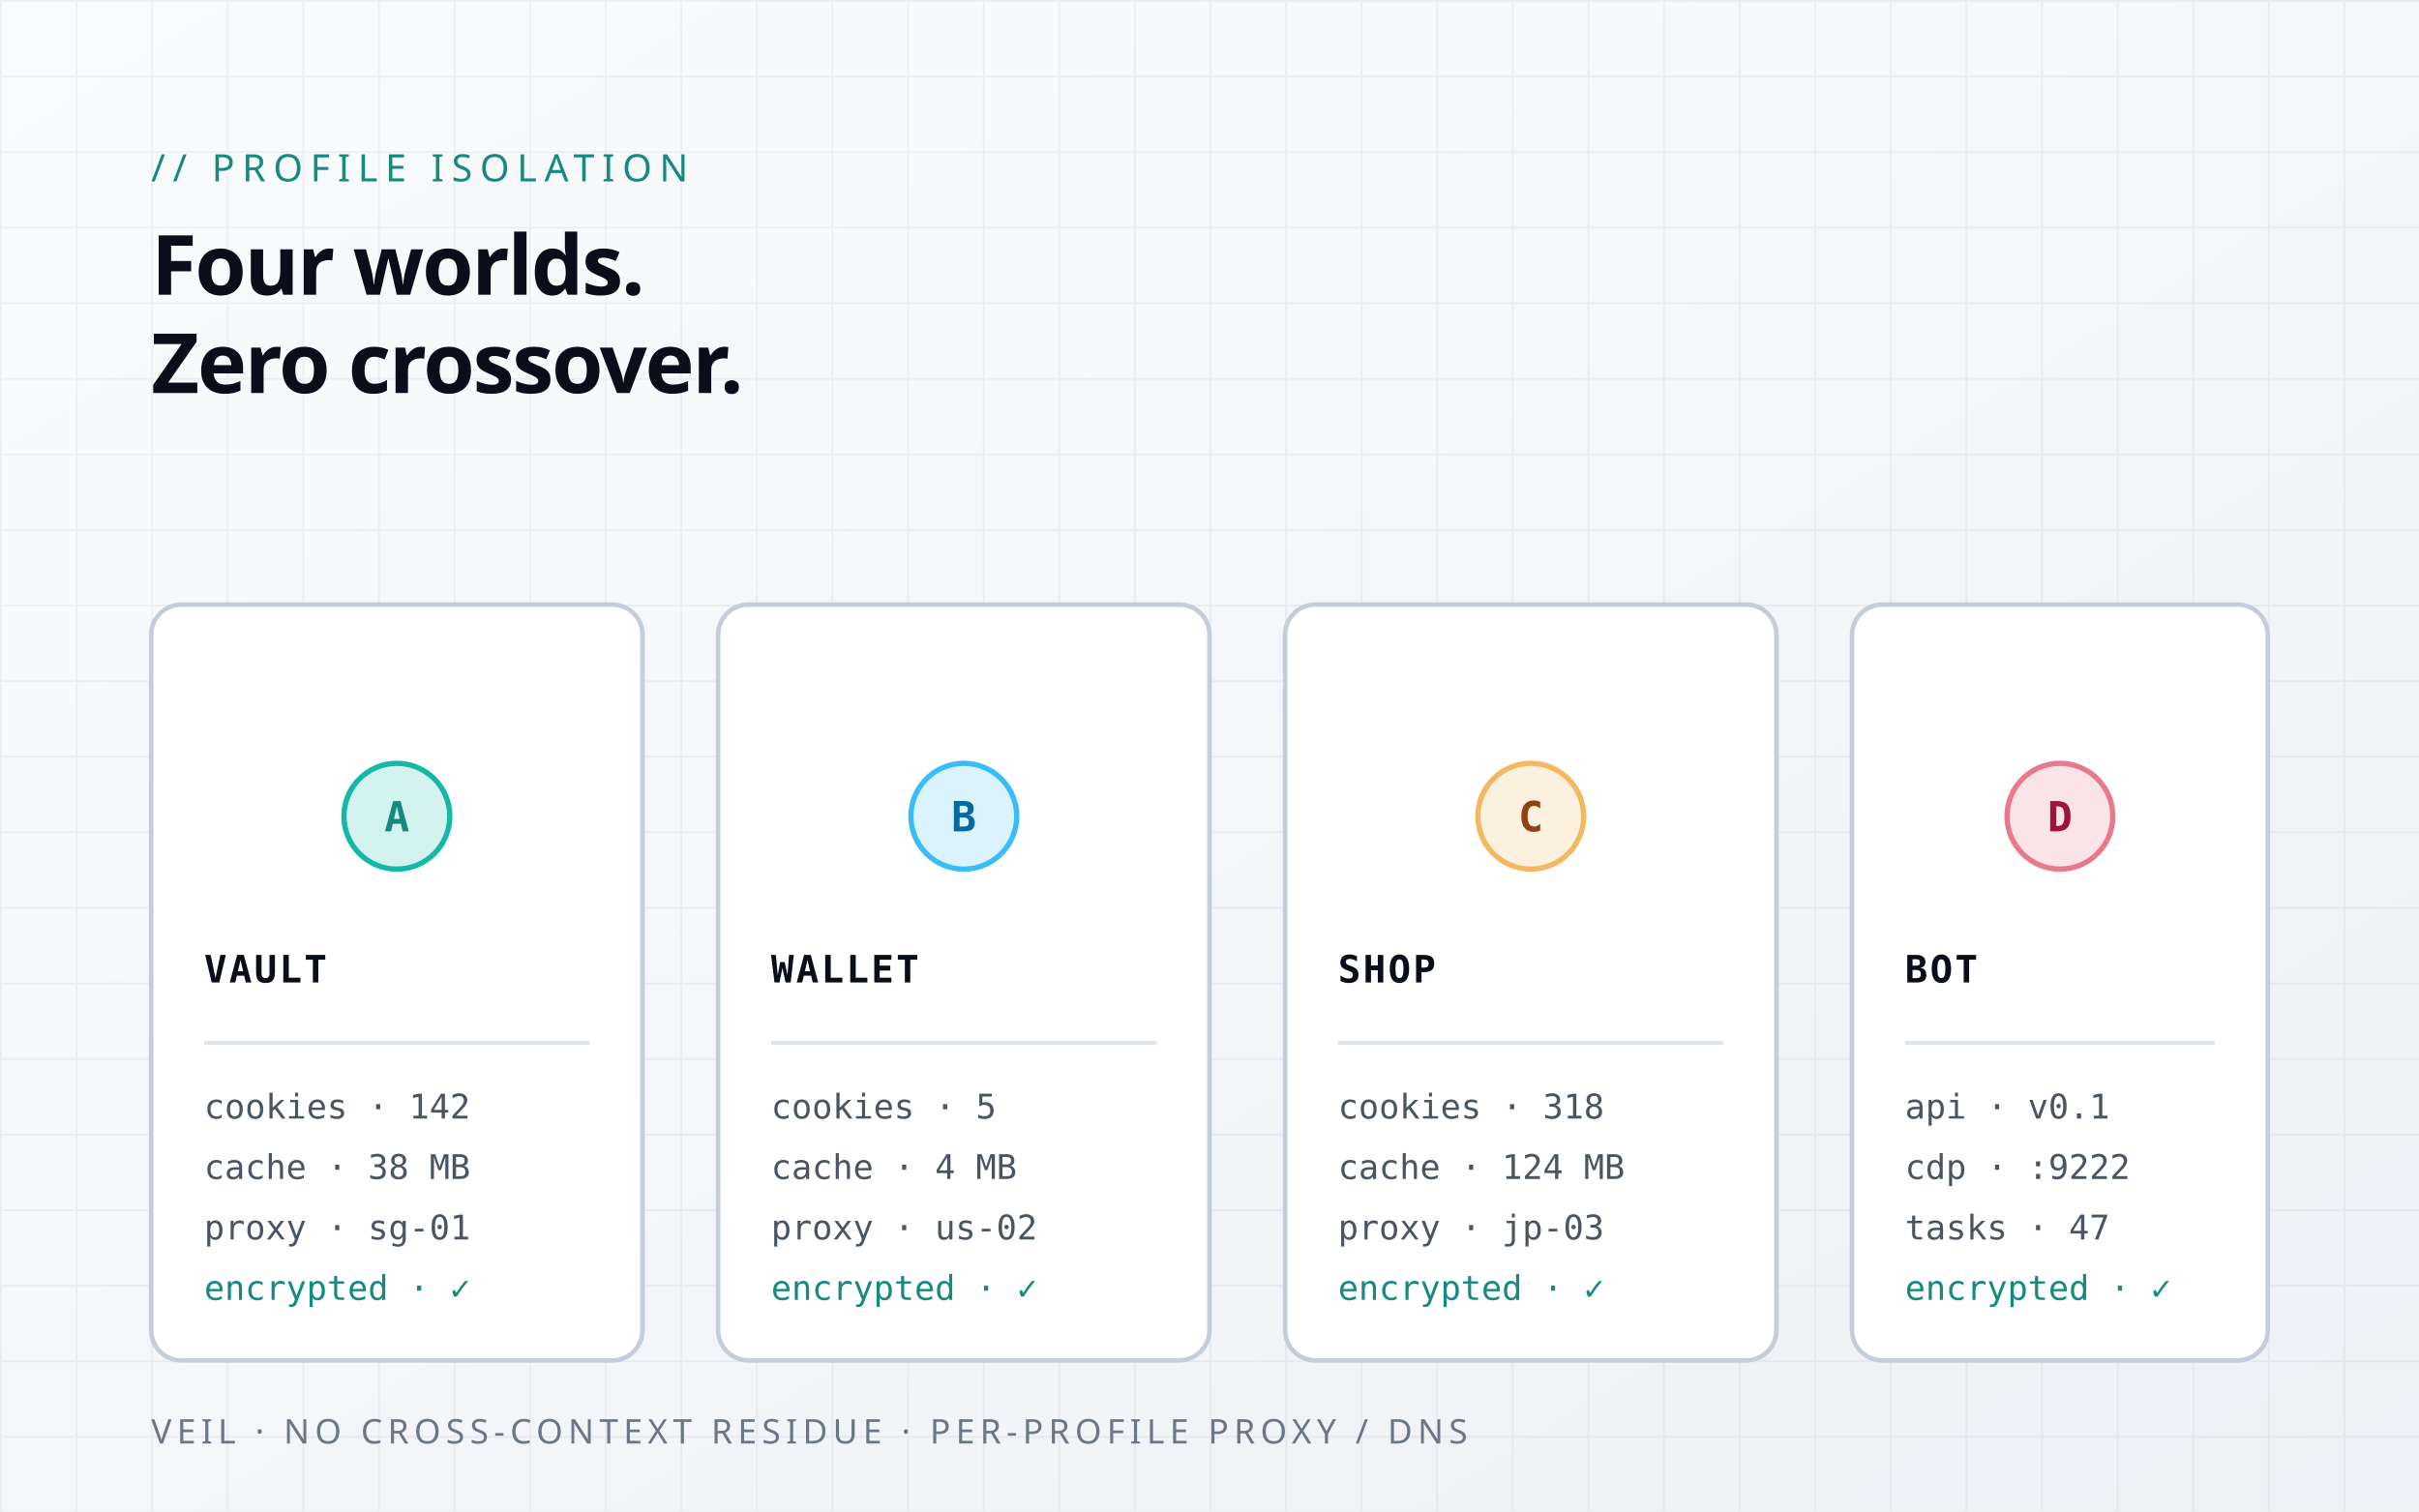
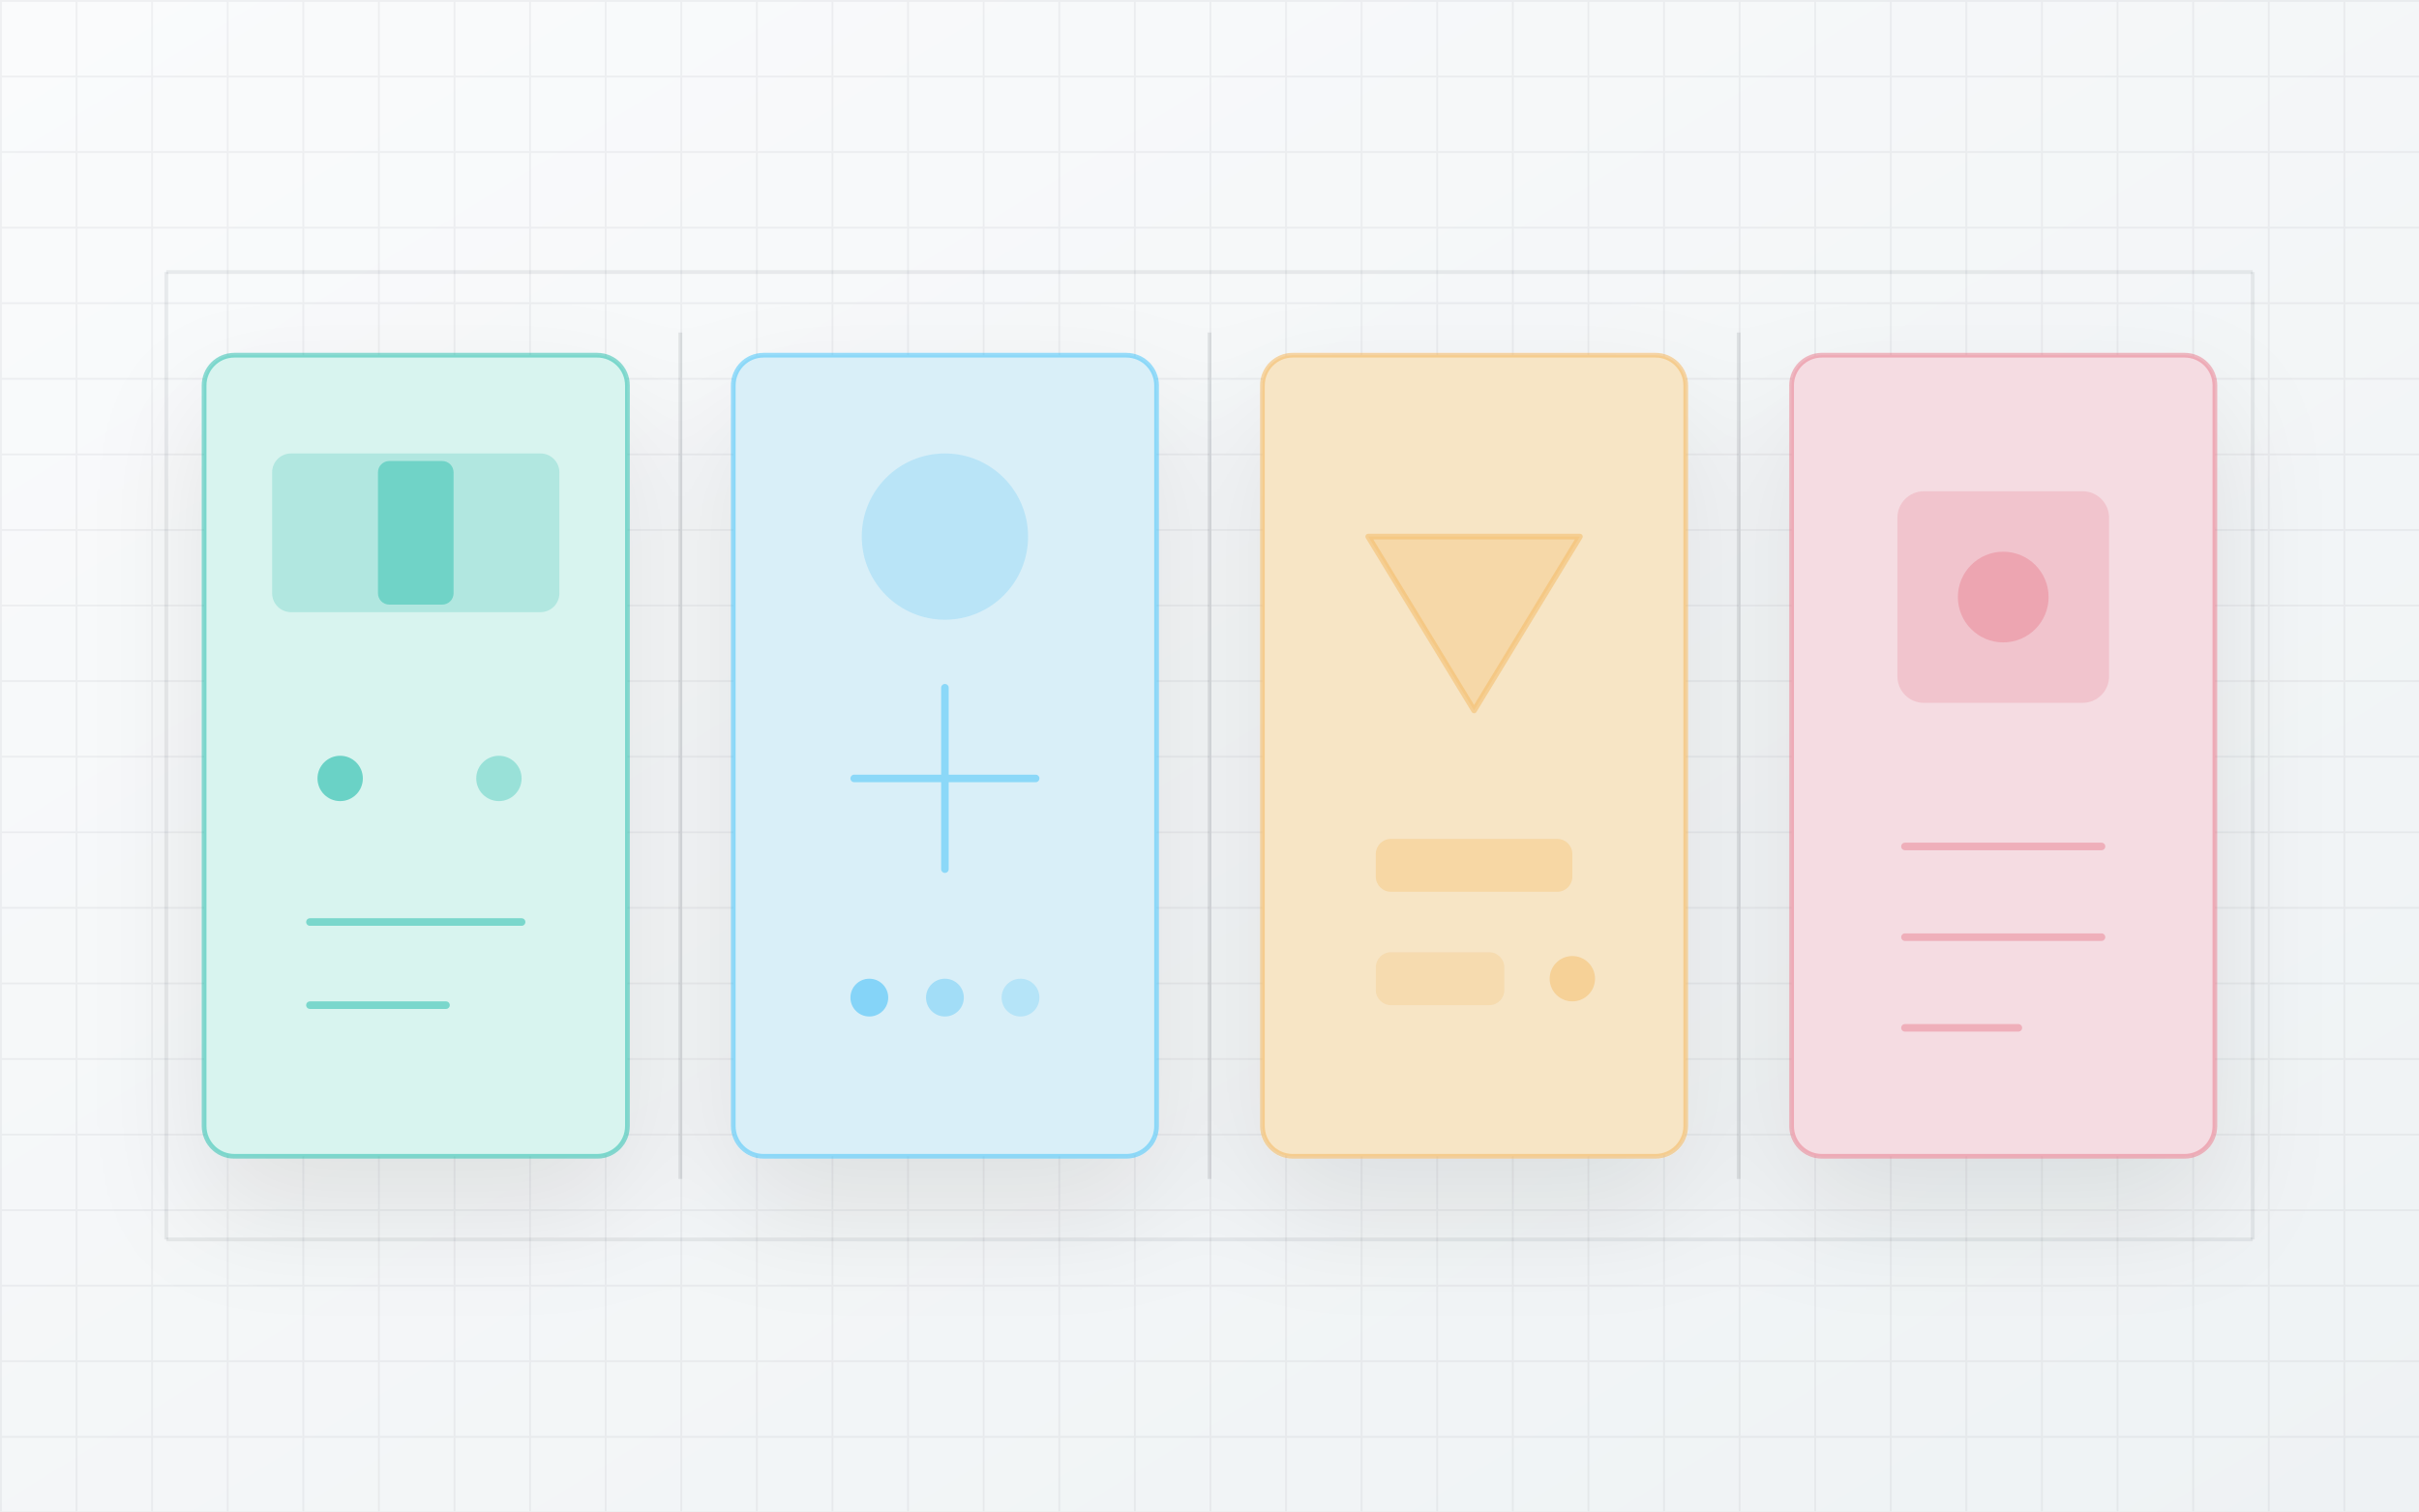
- <svg xmlns="http://www.w3.org/2000/svg" viewBox="0 0 640 400" role="img" aria-label="Multi-profile isolation poster placeholder">
+ <svg xmlns="http://www.w3.org/2000/svg" viewBox="0 0 640 400" role="img" aria-label="Abstract multi-profile isolation poster">
  <defs>
-     <linearGradient id="bg-iso" x1="0" y1="0" x2="1" y2="1">
-       <stop offset="0%" stop-color="#fafbfc" />
-       <stop offset="100%" stop-color="#eef1f5" />
+     <linearGradient id="iso-bg" x1="0" y1="0" x2="1" y2="1">
+       <stop offset="0" stop-color="#fafbfc" />
+       <stop offset="1" stop-color="#eef2f4" />
    </linearGradient>
-     <pattern id="grid-iso" width="20" height="20" patternUnits="userSpaceOnUse">
-       <path d="M 20 0 L 0 0 0 20" fill="none" stroke="rgba(10,14,26,0.04)" stroke-width="1" />
+     <pattern id="iso-grid" width="20" height="20" patternUnits="userSpaceOnUse">
+       <path d="M20 0H0V20" fill="none" stroke="#07111f" stroke-opacity="0.045" stroke-width="1" />
    </pattern>
+     <filter id="iso-shadow" x="-20%" y="-30%" width="140%" height="170%">
+       <feDropShadow dx="0" dy="14" stdDeviation="15" flood-color="#07111f" flood-opacity="0.09" />
+     </filter>
  </defs>
-   <rect width="640" height="400" fill="url(#bg-iso)" />
-   <rect width="640" height="400" fill="url(#grid-iso)" />
-   <g>
-     <text x="40" y="48" font-family="ui-monospace" font-size="10" fill="#168a7e" letter-spacing="2">// PROFILE ISOLATION</text>
-     <text x="40" y="78" font-family="ui-sans-serif, system-ui" font-size="22" font-weight="700" fill="#0a0e1a" letter-spacing="-0.5">Four worlds.</text>
-     <text x="40" y="104" font-family="ui-sans-serif, system-ui" font-size="22" font-weight="700" fill="#0a0e1a" letter-spacing="-0.5">Zero crossover.</text>
+   <rect width="640" height="400" fill="url(#iso-bg)" />
+   <rect width="640" height="400" fill="url(#iso-grid)" />
+   <g fill="none" stroke="#07111f" stroke-opacity="0.07" stroke-width="1">
+     <path d="M44 72H596" />
+     <path d="M44 328H596" />
+     <path d="M44 72V328" />
+     <path d="M596 72V328" />
  </g>
-   <g font-family="ui-monospace, SF Mono, Menlo, monospace">
-     <g transform="translate(40, 160)">
-       <rect width="130" height="200" rx="8" fill="#ffffff" stroke="#c4cdd9" stroke-width="1.2" />
-       <circle cx="65" cy="56" r="14" fill="rgba(20,184,166,0.18)" stroke="#14b8a6" stroke-width="1.4" />
-       <text x="65" y="60" text-anchor="middle" font-size="11" fill="#168a7e" font-weight="700">A</text>
-       <text x="14" y="100" font-size="10" fill="#0a0e1a" font-weight="700" letter-spacing="0.6">VAULT</text>
-       <line x1="14" y1="116" x2="116" y2="116" stroke="#dfe5ec" />
-       <text x="14" y="136" font-size="9" fill="#4a5564">cookies · 142</text>
-       <text x="14" y="152" font-size="9" fill="#4a5564">cache  · 38 MB</text>
-       <text x="14" y="168" font-size="9" fill="#4a5564">proxy  · sg-01</text>
-       <text x="14" y="184" font-size="9" fill="#168a7e">encrypted · ✓</text>
+   <g filter="url(#iso-shadow)">
+     <g transform="translate(54 94)">
+       <rect width="112" height="212" rx="8" fill="#d8f4ef" stroke="#14b8a6" stroke-opacity="0.48" stroke-width="1.25" />
+       <rect x="18" y="26" width="76" height="42" rx="5" fill="#14b8a6" fill-opacity="0.2" />
+       <circle cx="36" cy="112" r="6" fill="#14b8a6" fill-opacity="0.56" />
+       <circle cx="78" cy="112" r="6" fill="#14b8a6" fill-opacity="0.32" />
+       <path d="M28 150h56M28 172h36" stroke="#14b8a6" stroke-opacity="0.48" stroke-width="2" stroke-linecap="round" />
+       <rect x="46" y="28" width="20" height="38" rx="3" fill="#14b8a6" fill-opacity="0.42" />
    </g>
-     <g transform="translate(190, 160)">
-       <rect width="130" height="200" rx="8" fill="#ffffff" stroke="#c4cdd9" stroke-width="1.2" />
-       <circle cx="65" cy="56" r="14" fill="rgba(56,189,248,0.18)" stroke="#38bdf8" stroke-width="1.4" />
-       <text x="65" y="60" text-anchor="middle" font-size="11" fill="#0369a1" font-weight="700">B</text>
-       <text x="14" y="100" font-size="10" fill="#0a0e1a" font-weight="700" letter-spacing="0.6">WALLET</text>
-       <line x1="14" y1="116" x2="116" y2="116" stroke="#dfe5ec" />
-       <text x="14" y="136" font-size="9" fill="#4a5564">cookies · 5</text>
-       <text x="14" y="152" font-size="9" fill="#4a5564">cache  · 4 MB</text>
-       <text x="14" y="168" font-size="9" fill="#4a5564">proxy  · us-02</text>
-       <text x="14" y="184" font-size="9" fill="#168a7e">encrypted · ✓</text>
+     <g transform="translate(194 94)">
+       <rect width="112" height="212" rx="8" fill="#d9eff8" stroke="#38bdf8" stroke-opacity="0.48" stroke-width="1.25" />
+       <circle cx="56" cy="48" r="22" fill="#38bdf8" fill-opacity="0.2" />
+       <path d="M32 112h48M56 88v48" stroke="#38bdf8" stroke-opacity="0.48" stroke-width="2" stroke-linecap="round" />
+       <circle cx="36" cy="170" r="5" fill="#38bdf8" fill-opacity="0.52" />
+       <circle cx="56" cy="170" r="5" fill="#38bdf8" fill-opacity="0.34" />
+       <circle cx="76" cy="170" r="5" fill="#38bdf8" fill-opacity="0.22" />
    </g>
-     <g transform="translate(340, 160)">
-       <rect width="130" height="200" rx="8" fill="#ffffff" stroke="#c4cdd9" stroke-width="1.2" />
-       <circle cx="65" cy="56" r="14" fill="rgba(244,184,96,0.2)" stroke="#f4b860" stroke-width="1.4" />
-       <text x="65" y="60" text-anchor="middle" font-size="11" fill="#92400e" font-weight="700">C</text>
-       <text x="14" y="100" font-size="10" fill="#0a0e1a" font-weight="700" letter-spacing="0.6">SHOP</text>
-       <line x1="14" y1="116" x2="116" y2="116" stroke="#dfe5ec" />
-       <text x="14" y="136" font-size="9" fill="#4a5564">cookies · 318</text>
-       <text x="14" y="152" font-size="9" fill="#4a5564">cache  · 124 MB</text>
-       <text x="14" y="168" font-size="9" fill="#4a5564">proxy  · jp-03</text>
-       <text x="14" y="184" font-size="9" fill="#168a7e">encrypted · ✓</text>
+     <g transform="translate(334 94)">
+       <rect width="112" height="212" rx="8" fill="#f7e5c5" stroke="#f4b860" stroke-opacity="0.55" stroke-width="1.25" />
+       <path d="M28 48h56l-28 46Z" fill="#f4b860" fill-opacity="0.28" stroke="#f4b860" stroke-opacity="0.5" stroke-width="1.5" stroke-linejoin="round" />
+       <rect x="30" y="128" width="52" height="14" rx="4" fill="#f4b860" fill-opacity="0.32" />
+       <rect x="30" y="158" width="34" height="14" rx="4" fill="#f4b860" fill-opacity="0.22" />
+       <circle cx="82" cy="165" r="6" fill="#f4b860" fill-opacity="0.45" />
    </g>
-     <g transform="translate(490, 160)">
-       <rect width="110" height="200" rx="8" fill="#ffffff" stroke="#c4cdd9" stroke-width="1.2" />
-       <circle cx="55" cy="56" r="14" fill="rgba(232,121,139,0.2)" stroke="#e8798b" stroke-width="1.4" />
-       <text x="55" y="60" text-anchor="middle" font-size="11" fill="#9f1239" font-weight="700">D</text>
-       <text x="14" y="100" font-size="10" fill="#0a0e1a" font-weight="700" letter-spacing="0.6">BOT</text>
-       <line x1="14" y1="116" x2="96" y2="116" stroke="#dfe5ec" />
-       <text x="14" y="136" font-size="9" fill="#4a5564">api  · v0.1</text>
-       <text x="14" y="152" font-size="9" fill="#4a5564">cdp  · :9222</text>
-       <text x="14" y="168" font-size="9" fill="#4a5564">tasks · 47</text>
-       <text x="14" y="184" font-size="9" fill="#168a7e">encrypted · ✓</text>
+     <g transform="translate(474 94)">
+       <rect width="112" height="212" rx="8" fill="#f5dce2" stroke="#e8798b" stroke-opacity="0.5" stroke-width="1.25" />
+       <rect x="28" y="36" width="56" height="56" rx="7" fill="#e8798b" fill-opacity="0.24" />
+       <circle cx="56" cy="64" r="12" fill="#e8798b" fill-opacity="0.42" />
+       <path d="M30 130h52M30 154h52M30 178h30" stroke="#e8798b" stroke-opacity="0.45" stroke-width="2" stroke-linecap="round" />
    </g>
  </g>
-   <text x="40" y="382" font-family="ui-monospace" font-size="9" fill="#6b7787" letter-spacing="1.4">VEIL · NO CROSS-CONTEXT RESIDUE · PER-PROFILE PROXY / DNS</text>
+   <g stroke="#07111f" stroke-opacity="0.09" stroke-width="1">
+     <path d="M180 88v224" />
+     <path d="M320 88v224" />
+     <path d="M460 88v224" />
+   </g>
</svg>
